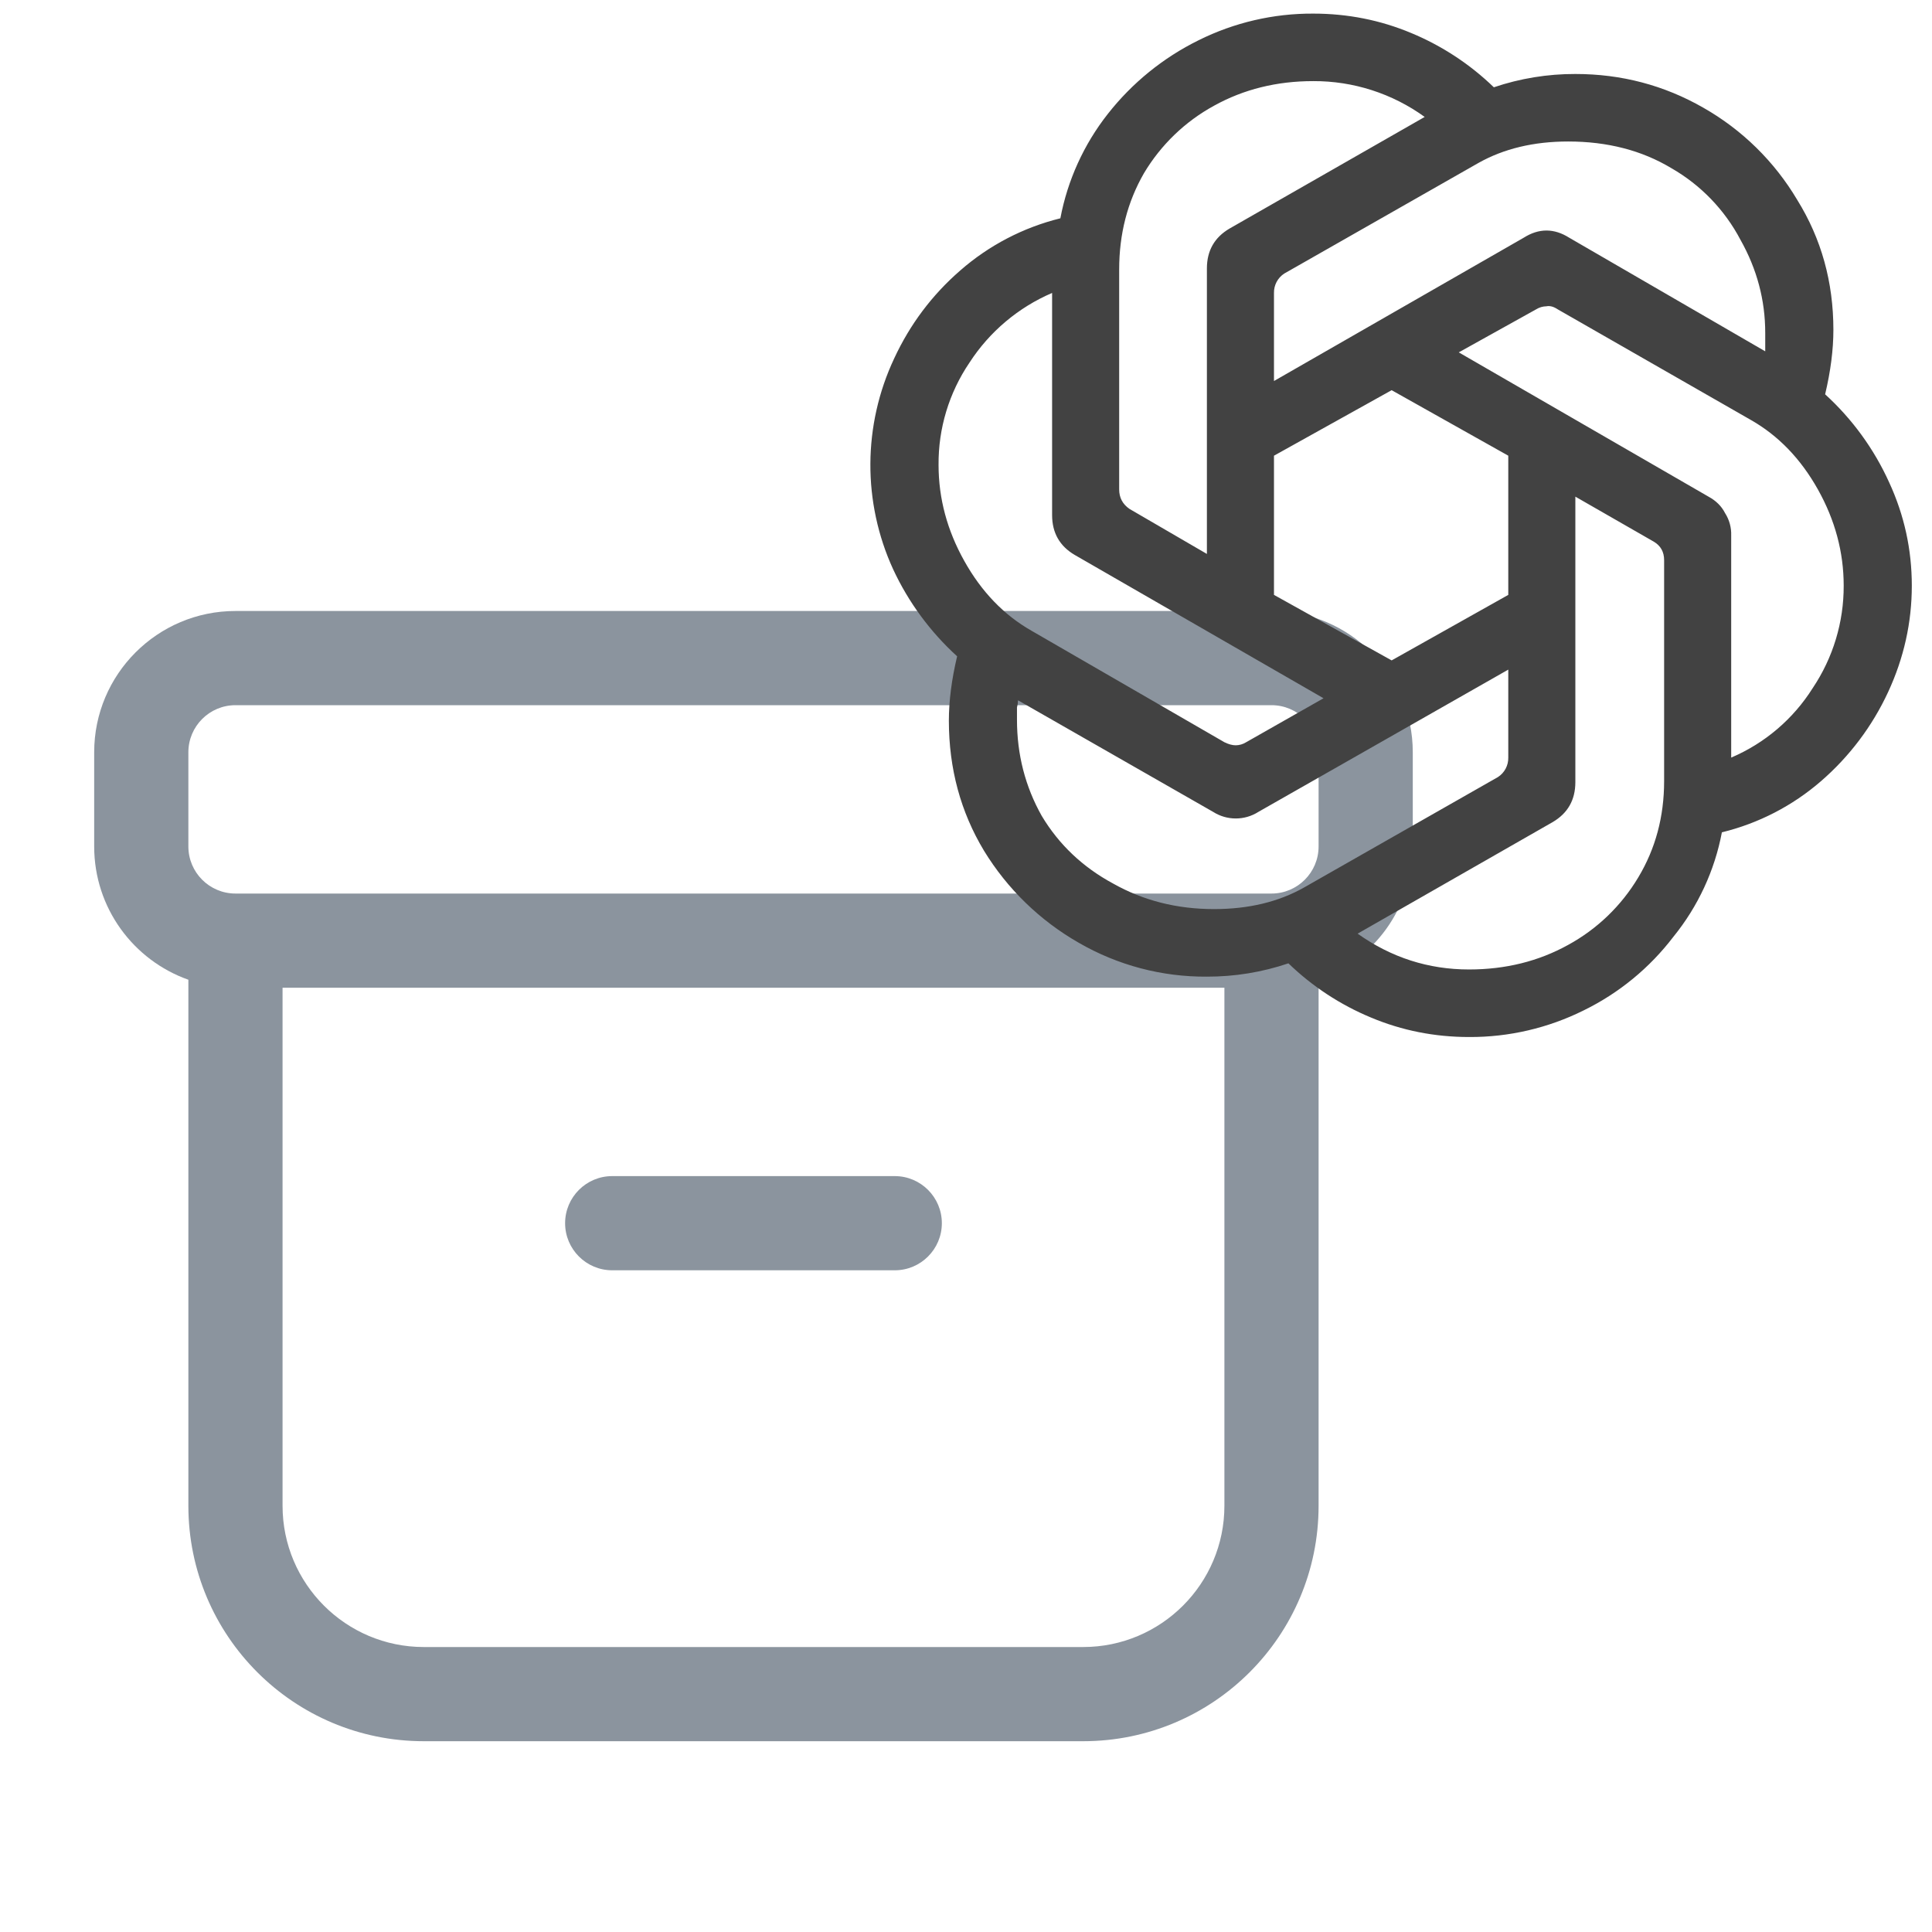
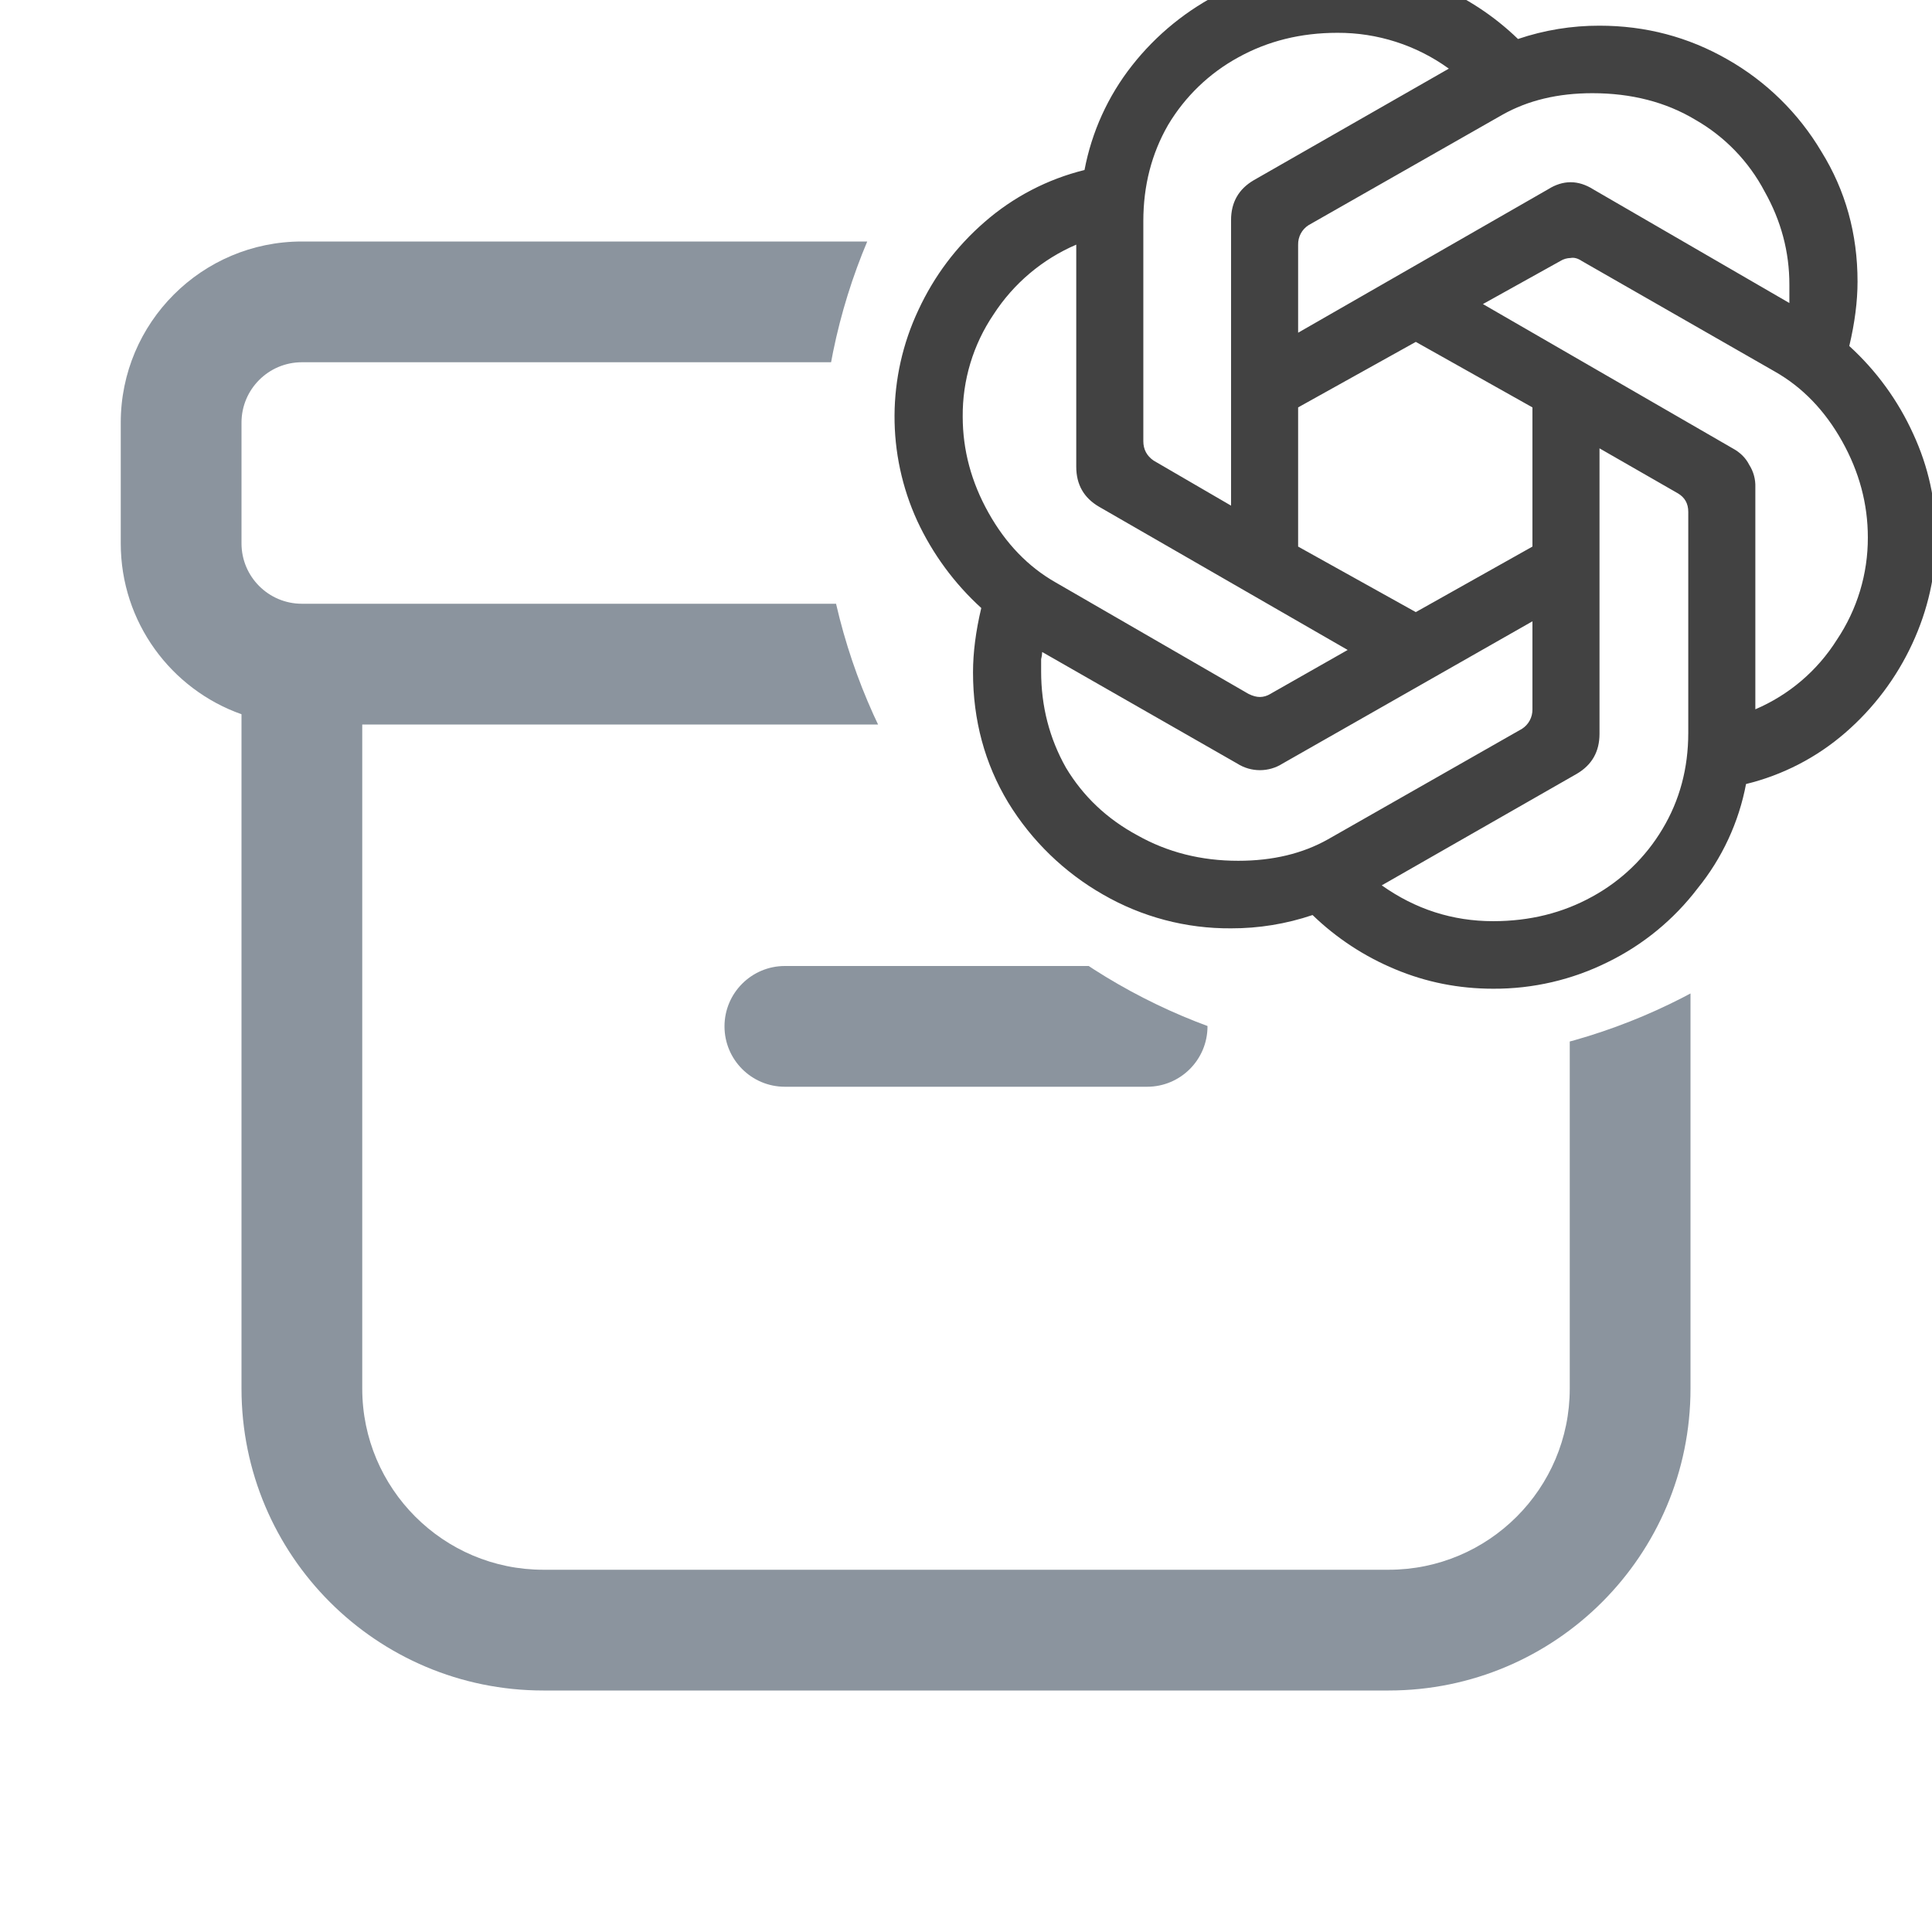
<svg xmlns="http://www.w3.org/2000/svg" viewBox="0 0 16 16" width="16" height="16">
-   <g transform="translate(0 3.5) scale(0.78)">
+   <defs>
+     <clipPath id="k">
+       <path clip-rule="evenodd" d="M0 0H16V16H0Z M6.8 3.9a4.9 4.9 0 1 0 9.8 0a4.9 4.9 0 1 0 -9.8 0Z" />
+     </clipPath>
+   </defs>
+   <g clip-path="url(#k)">
    <path fill="#8b949e" d="M6.5 8C6.224 8 6 8.224 6 8.5C6 8.776 6.224 9 6.5 9H9.5C9.776 9 10 8.776 10 8.5C10 8.224 9.776 8 9.5 8H6.5ZM1 3.5C1 2.672 1.672 2 2.5 2H13.5C14.328 2 15 2.672 15 3.5V4.5C15 5.153 14.583 5.709 14 5.915V11.5C14 12.881 12.881 14 11.5 14H4.5C3.119 14 2 12.881 2 11.5V5.915C1.417 5.709 1 5.153 1 4.5V3.5ZM2.5 3C2.224 3 2 3.224 2 3.5V4.5C2 4.776 2.224 5 2.5 5H13.5C13.776 5 14 4.776 14 4.5V3.5C14 3.224 13.776 3 13.5 3H2.5ZM3 6V11.5C3 12.328 3.672 13 4.5 13H11.5C12.328 13 13 12.328 13 11.5V6H3Z" />
  </g>
-   <g transform="translate(7.2 0) scale(0.36)">
+   <g transform="translate(7.4 -0.4) scale(0.36)">
    <path fill="#424242" d="M13.795 23.856q-1.188 0-2.256-.448a6.1 6.1 0 0 1-1.9-1.247 5.8 5.8 0 0 1-1.875.306 5.8 5.8 0 0 1-2.944-.777 6.1 6.1 0 0 1-2.184-2.12q-.807-1.34-.808-2.99 0-.682.19-1.482a6.3 6.3 0 0 1-1.472-2.002 5.76 5.76 0 0 1 .024-4.85q.546-1.177 1.52-2.024a5.5 5.5 0 0 1 2.303-1.2A5.55 5.55 0 0 1 5.485 2.62 6.06 6.06 0 0 1 7.575.925 5.85 5.85 0 0 1 10.21.313q1.187 0 2.255.447a6.1 6.1 0 0 1 1.9 1.248 5.8 5.8 0 0 1 1.875-.306q1.59 0 2.944.776a5.9 5.9 0 0 1 2.16 2.12q.832 1.34.832 2.99 0 .682-.19 1.483a6.2 6.2 0 0 1 1.472 2.024q.522 1.13.522 2.378 0 1.272-.546 2.449a6.1 6.1 0 0 1-1.543 2.048 5.45 5.45 0 0 1-2.28 1.177 5.4 5.4 0 0 1-1.115 2.402 5.8 5.8 0 0 1-2.066 1.695 5.85 5.85 0 0 1-2.635.612M7.93 20.913q1.188 0 2.066-.495l4.463-2.542a.52.52 0 0 0 .238-.448v-2.024L8.95 18.676a.97.97 0 0 1-1.044 0L3.419 16.11a.7.7 0 0 1-.024.165v.282q0 1.201.57 2.213.594.99 1.639 1.554 1.044.59 2.326.589m.238-3.838q.143.07.26.07a.46.46 0 0 0 .238-.07l1.781-1.012-5.722-3.296q-.522-.306-.522-.918v-5.11a4.27 4.27 0 0 0-1.9 1.602 4.13 4.13 0 0 0-.712 2.354q0 1.155.594 2.213.593 1.06 1.543 1.601zm5.627 5.227q1.258 0 2.279-.565a4.25 4.25 0 0 0 1.614-1.554q.594-.99.594-2.213v-5.085q0-.283-.237-.424l-1.805-1.036v6.568q0 .613-.522.919l-4.487 2.566q1.163.825 2.564.824m.902-8.617v-3.202l-2.683-1.507-2.707 1.507v3.202l2.707 1.507zm-6.933-7.51q0-.612.522-.918l4.488-2.567a4.34 4.34 0 0 0-2.564-.824q-1.26 0-2.28.565a4.25 4.25 0 0 0-1.614 1.554q-.57.99-.57 2.213v5.062q0 .283.237.447l1.781 1.036zm12.061 11.253a4.13 4.13 0 0 0 1.876-1.6 4.2 4.2 0 0 0 .712-2.355q0-1.154-.593-2.213-.594-1.06-1.544-1.6l-4.44-2.543q-.142-.095-.26-.071a.46.46 0 0 0-.238.07l-1.78.99 5.745 3.319q.26.141.38.377a.9.9 0 0 1 .142.518zm-4.772-11.96q.522-.33 1.045 0l4.51 2.614v-.424q0-1.13-.57-2.142a4.1 4.1 0 0 0-1.59-1.648q-1.02-.613-2.374-.613-1.187 0-2.066.495L9.545 6.292a.52.52 0 0 0-.238.448v2.025z" />
  </g>
</svg>
